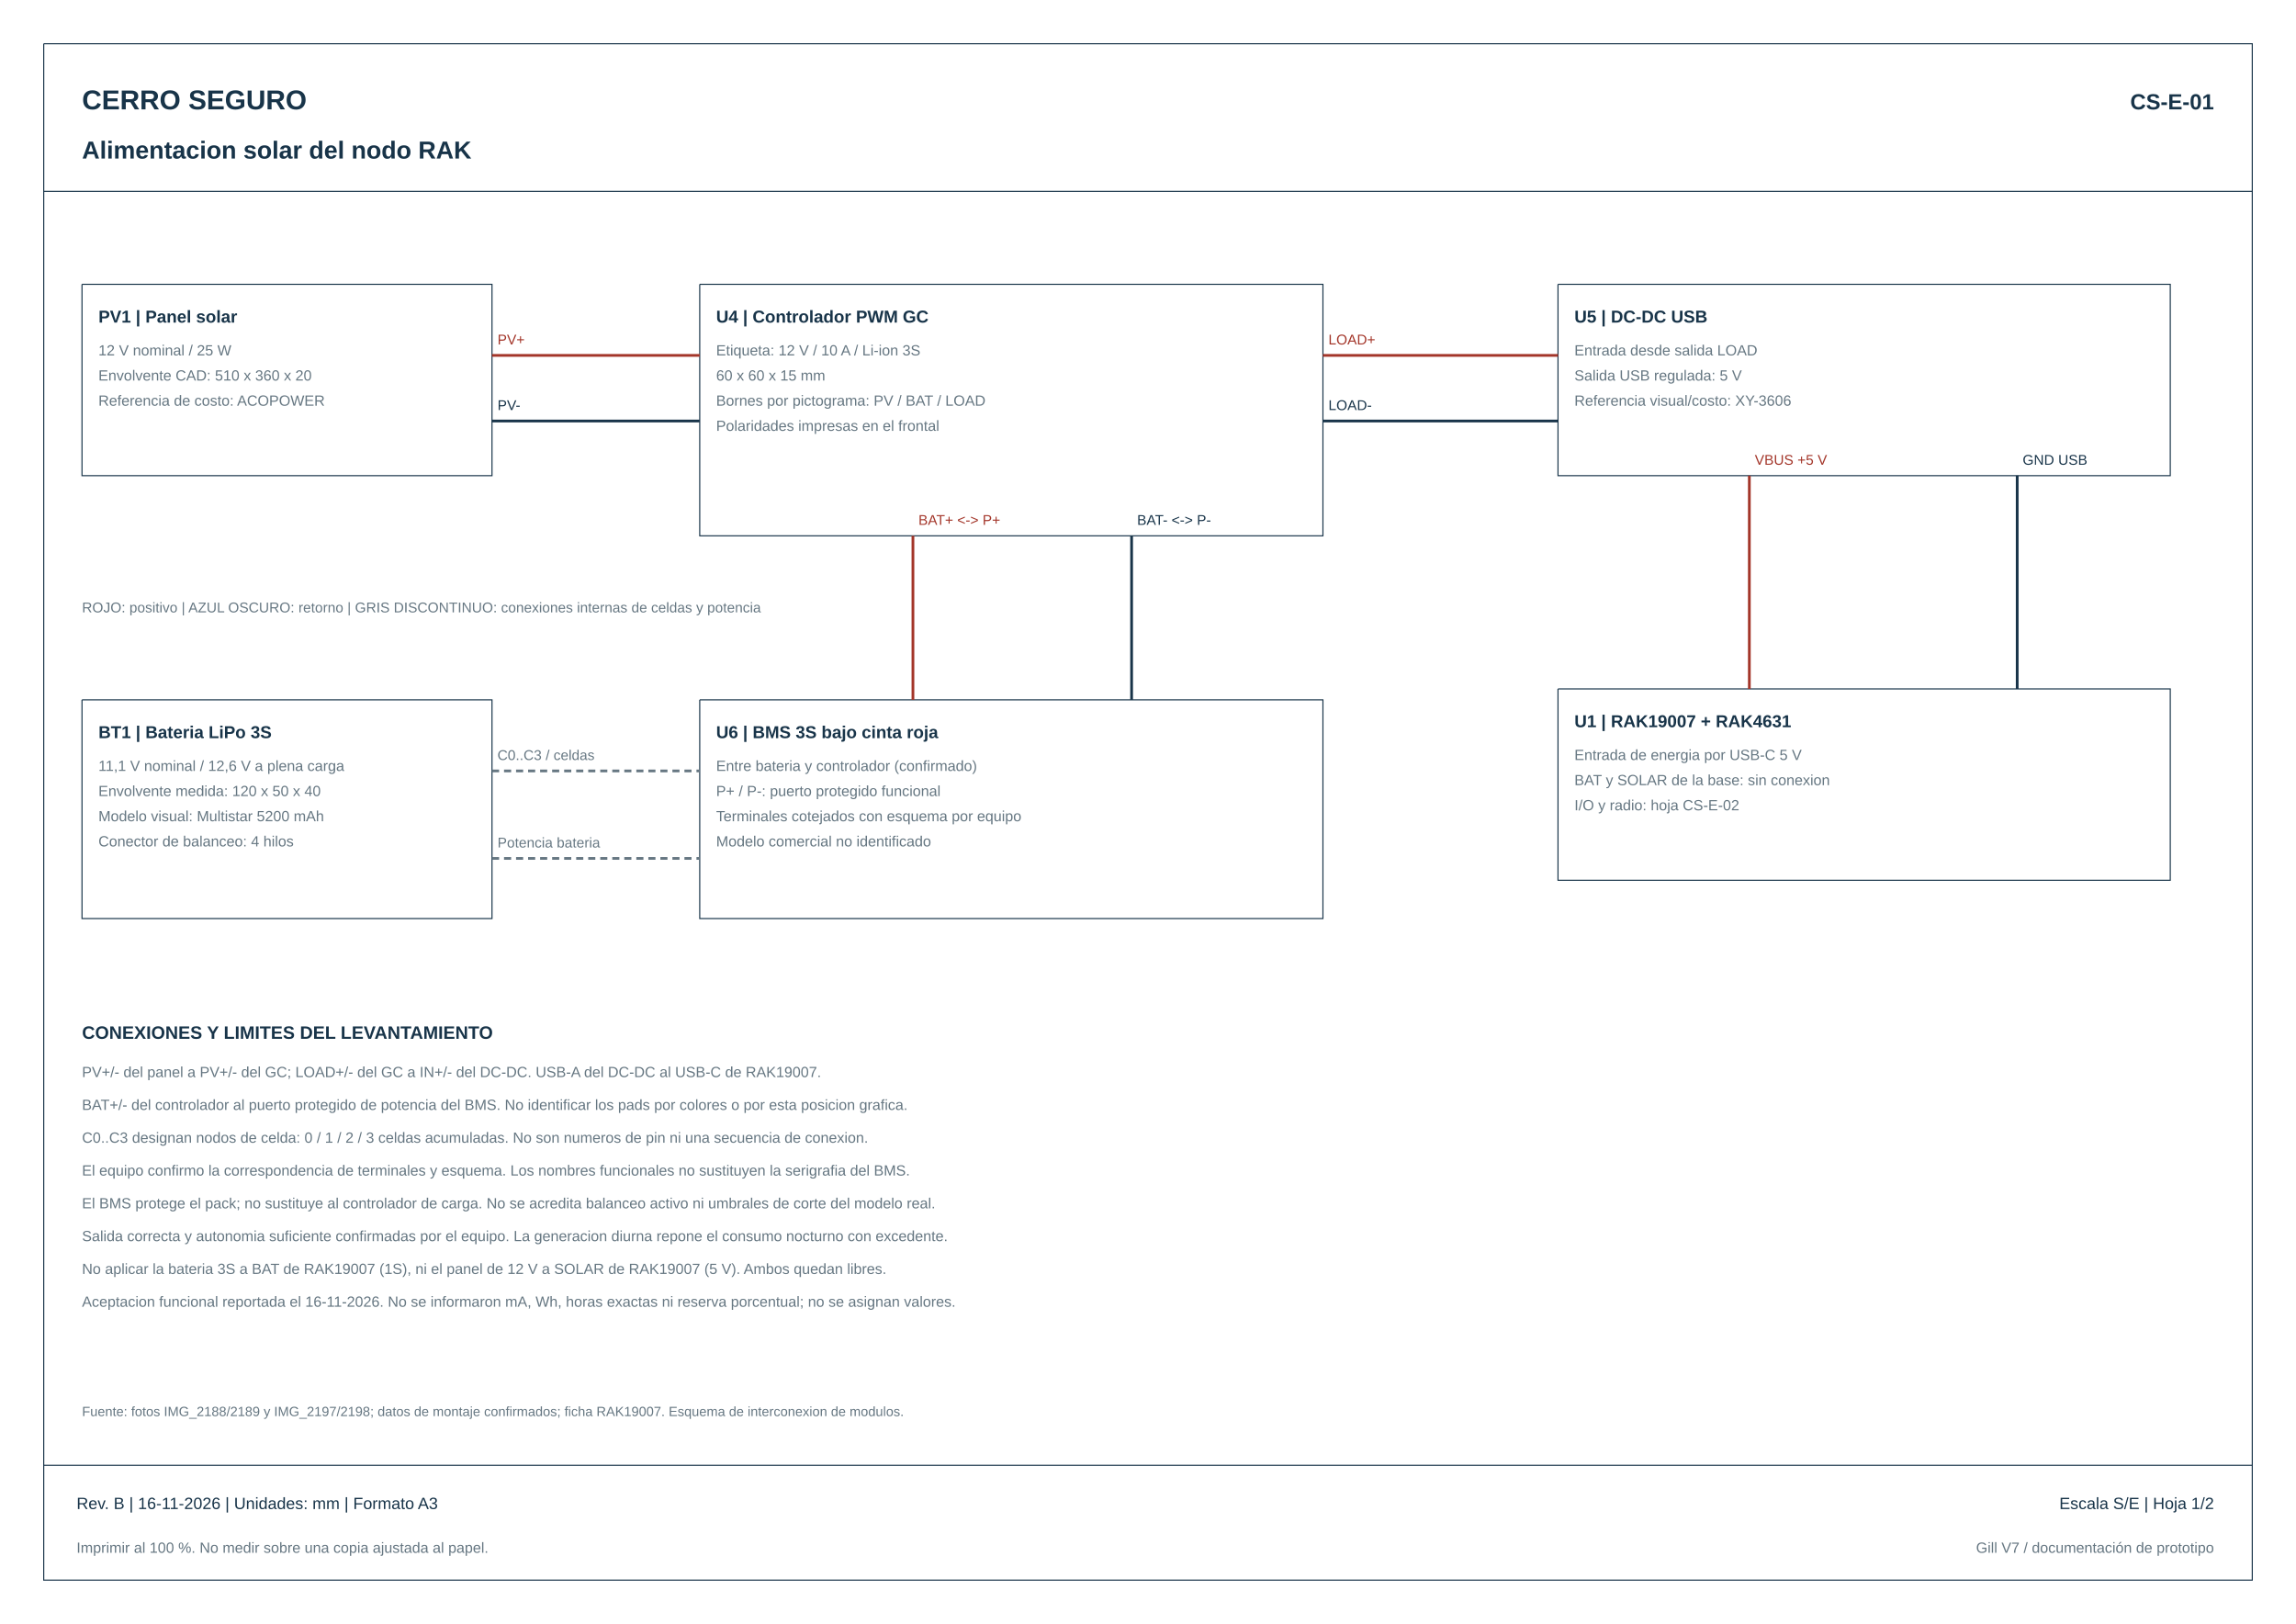
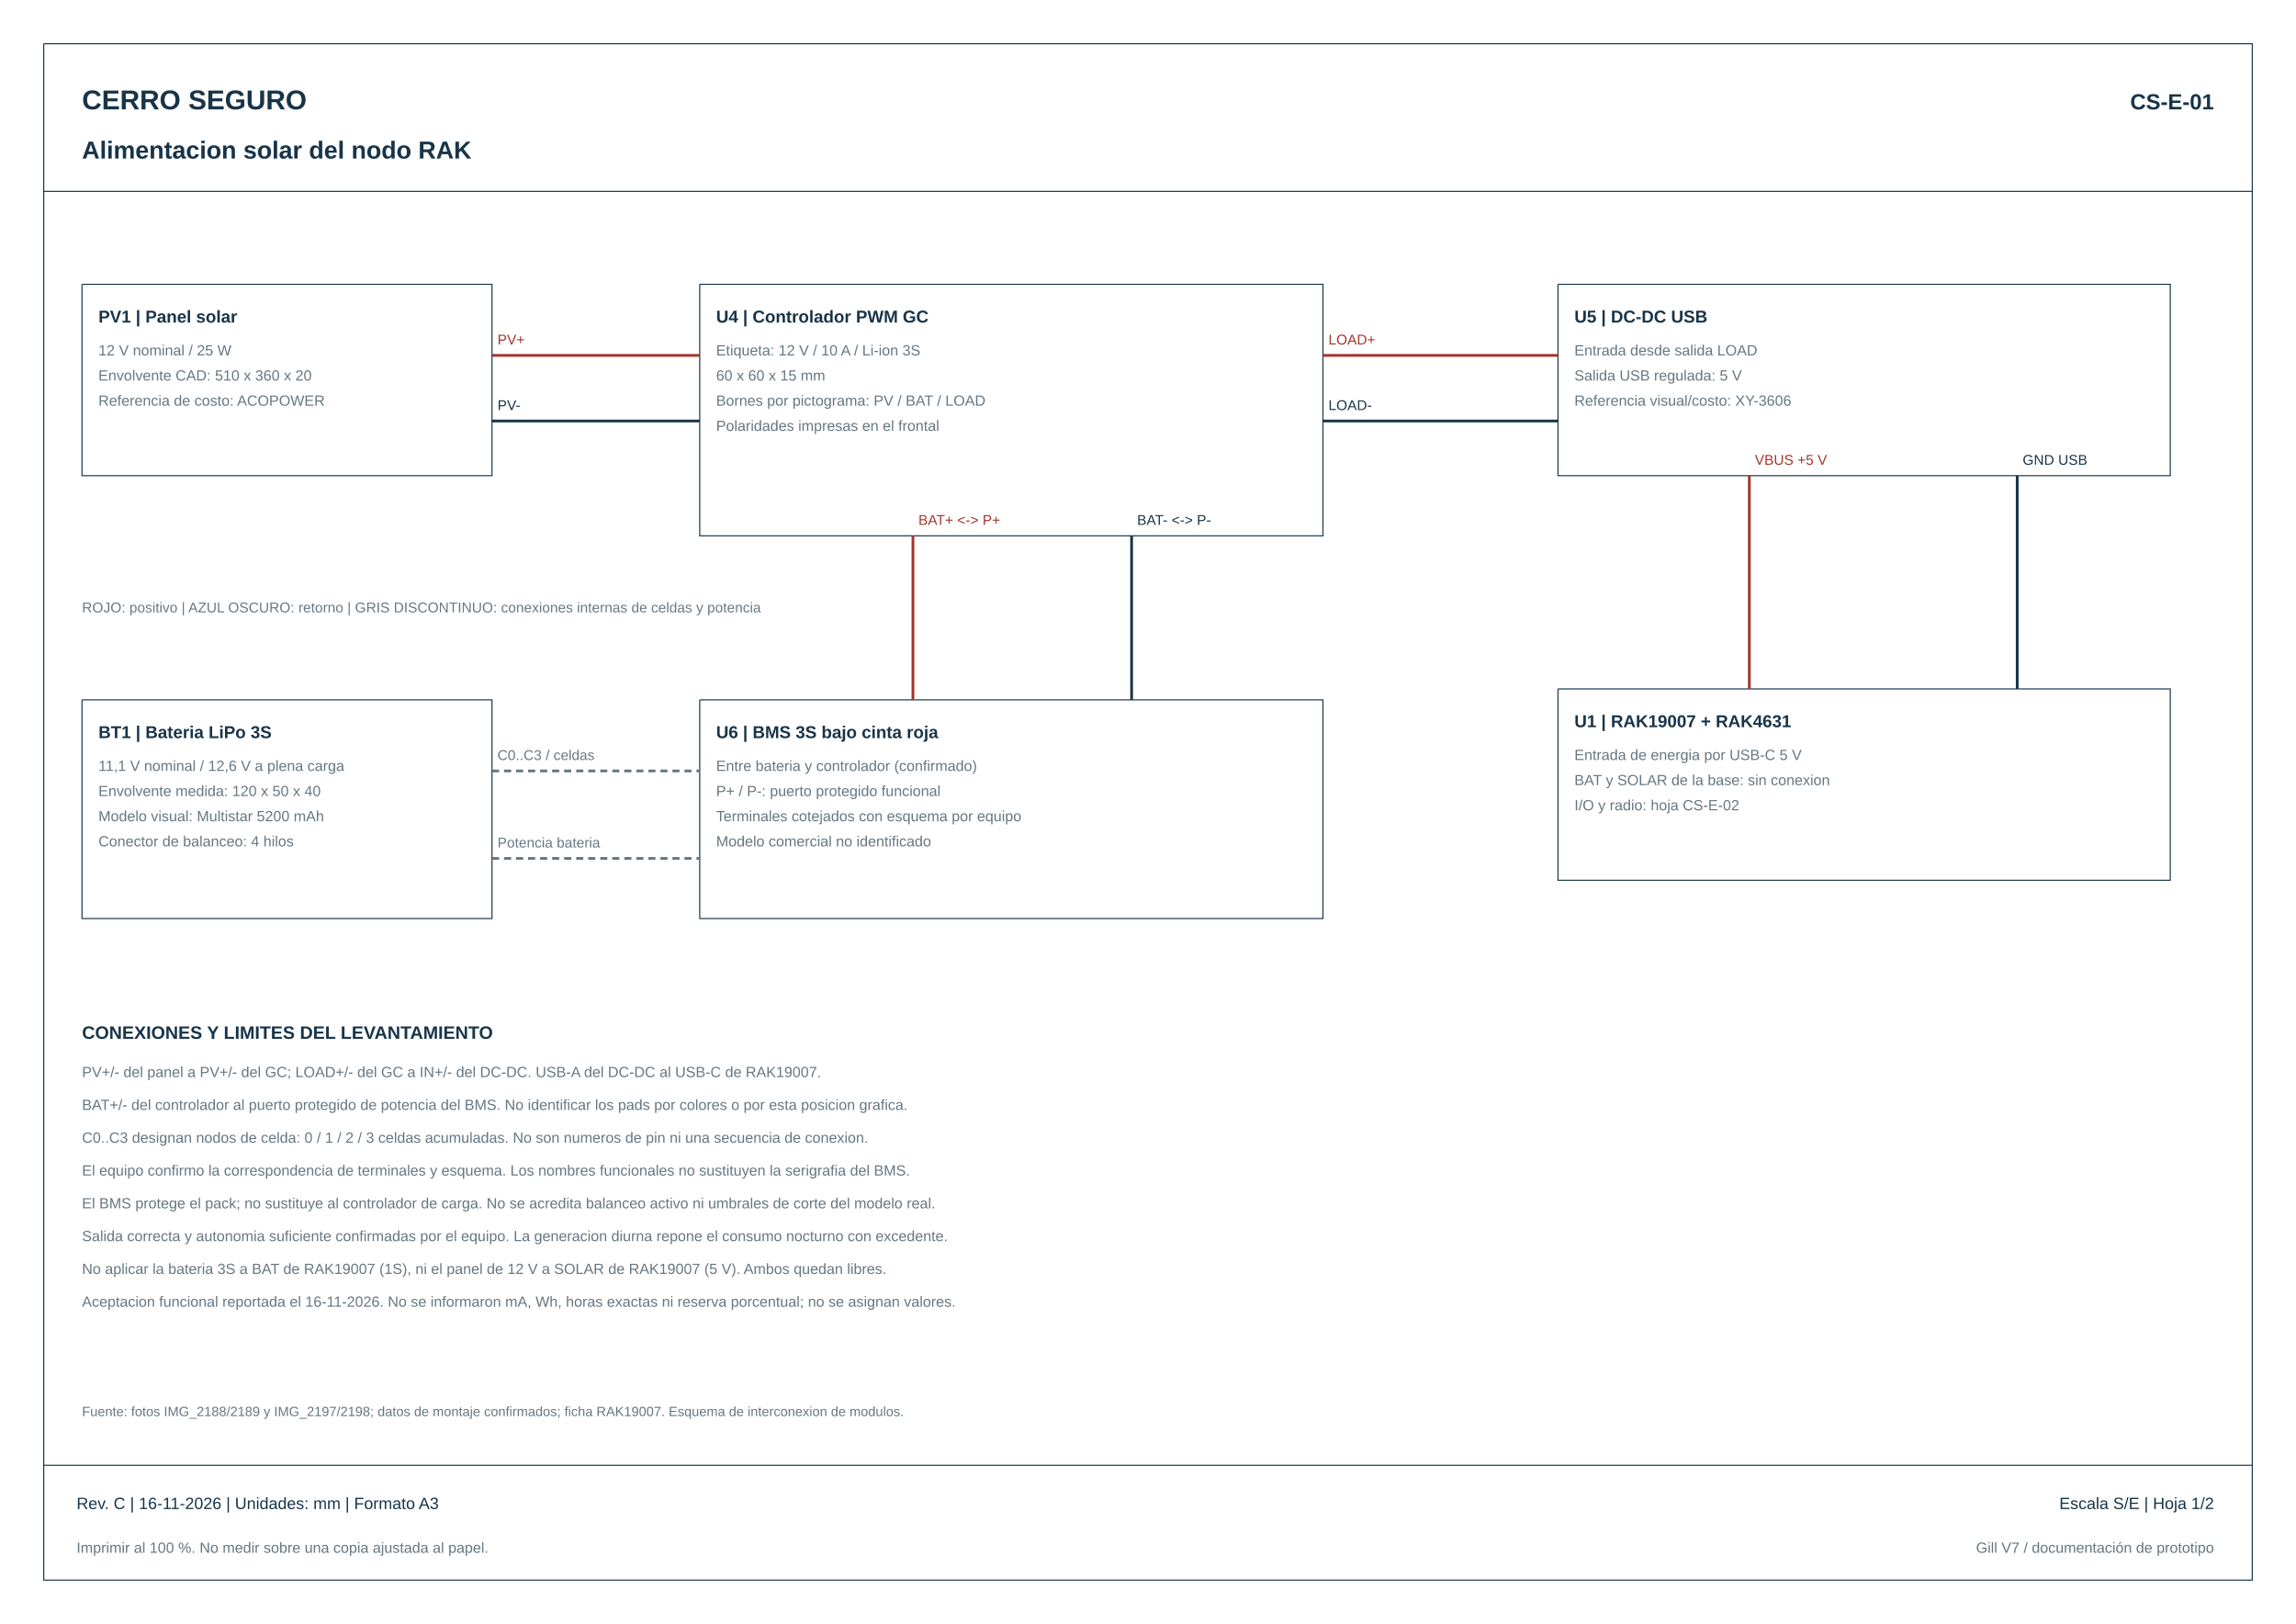
<svg xmlns="http://www.w3.org/2000/svg" width="420mm" height="297mm" viewBox="0 0 420 297">
  <polyline points="8,8 412,8 412,289 8,289 8,8" fill="none" stroke="#183449" stroke-width="0.2" />
  <text x="15" y="20" font-family="Arial, sans-serif" font-size="5" font-weight="700" text-anchor="start" fill="#183449">CERRO SEGURO</text>
  <text x="15" y="29" font-family="Arial, sans-serif" font-size="4.5" font-weight="700" text-anchor="start" fill="#183449">Alimentacion solar del nodo RAK</text>
  <text x="405" y="20" font-family="Arial, sans-serif" font-size="4" font-weight="700" text-anchor="end" fill="#183449">CS-E-01</text>
  <polyline points="8,35 412,35" fill="none" stroke="#183449" stroke-width="0.2" />
  <polyline points="8,268 412,268" fill="none" stroke="#183449" stroke-width="0.2" />
-   <text x="14" y="276" font-family="Arial, sans-serif" font-size="3" font-weight="400" text-anchor="start" fill="#183449">Rev. B | 16-11-2026 | Unidades: mm | Formato A3</text>
+   <text x="14" y="276" font-family="Arial, sans-serif" font-size="3" font-weight="400" text-anchor="start" fill="#183449">Rev. C | 16-11-2026 | Unidades: mm | Formato A3</text>
  <text x="14" y="284" font-family="Arial, sans-serif" font-size="2.7" font-weight="400" text-anchor="start" fill="#667782">Imprimir al 100 %. No medir sobre una copia ajustada al papel.</text>
  <text x="405" y="276" font-family="Arial, sans-serif" font-size="3" font-weight="400" text-anchor="end" fill="#183449">Escala S/E | Hoja 1/2</text>
  <text x="405" y="284" font-family="Arial, sans-serif" font-size="2.7" font-weight="400" text-anchor="end" fill="#667782">Gill V7 / documentación de prototipo</text>
  <polyline points="15,52 90,52 90,87 15,87 15,52" fill="none" stroke="#183449" stroke-width="0.2" />
  <text x="18" y="59" font-family="Arial, sans-serif" font-size="3.15" font-weight="700" text-anchor="start" fill="#183449">PV1 | Panel solar</text>
  <text x="18" y="65.0" font-family="Arial, sans-serif" font-size="2.7" font-weight="400" text-anchor="start" fill="#667782">12 V nominal / 25 W</text>
  <text x="18" y="69.6" font-family="Arial, sans-serif" font-size="2.7" font-weight="400" text-anchor="start" fill="#667782">Envolvente CAD: 510 x 360 x 20</text>
  <text x="18" y="74.2" font-family="Arial, sans-serif" font-size="2.7" font-weight="400" text-anchor="start" fill="#667782">Referencia de costo: ACOPOWER</text>
  <polyline points="128,52 242,52 242,98 128,98 128,52" fill="none" stroke="#183449" stroke-width="0.2" />
  <text x="131" y="59" font-family="Arial, sans-serif" font-size="3.15" font-weight="700" text-anchor="start" fill="#183449">U4 | Controlador PWM GC</text>
  <text x="131" y="65.0" font-family="Arial, sans-serif" font-size="2.7" font-weight="400" text-anchor="start" fill="#667782">Etiqueta: 12 V / 10 A / Li-ion 3S</text>
  <text x="131" y="69.6" font-family="Arial, sans-serif" font-size="2.7" font-weight="400" text-anchor="start" fill="#667782">60 x 60 x 15 mm</text>
  <text x="131" y="74.2" font-family="Arial, sans-serif" font-size="2.7" font-weight="400" text-anchor="start" fill="#667782">Bornes por pictograma: PV / BAT / LOAD</text>
  <text x="131" y="78.8" font-family="Arial, sans-serif" font-size="2.7" font-weight="400" text-anchor="start" fill="#667782">Polaridades impresas en el frontal</text>
  <polyline points="285,52 397,52 397,87 285,87 285,52" fill="none" stroke="#183449" stroke-width="0.2" />
  <text x="288" y="59" font-family="Arial, sans-serif" font-size="3.15" font-weight="700" text-anchor="start" fill="#183449">U5 | DC-DC USB</text>
  <text x="288" y="65.0" font-family="Arial, sans-serif" font-size="2.7" font-weight="400" text-anchor="start" fill="#667782">Entrada desde salida LOAD</text>
  <text x="288" y="69.6" font-family="Arial, sans-serif" font-size="2.7" font-weight="400" text-anchor="start" fill="#667782">Salida USB regulada: 5 V</text>
  <text x="288" y="74.2" font-family="Arial, sans-serif" font-size="2.7" font-weight="400" text-anchor="start" fill="#667782">Referencia visual/costo: XY-3606</text>
  <polyline points="285,126 397,126 397,161 285,161 285,126" fill="none" stroke="#183449" stroke-width="0.2" />
  <text x="288" y="133" font-family="Arial, sans-serif" font-size="3.15" font-weight="700" text-anchor="start" fill="#183449">U1 | RAK19007 + RAK4631</text>
  <text x="288" y="139.0" font-family="Arial, sans-serif" font-size="2.7" font-weight="400" text-anchor="start" fill="#667782">Entrada de energia por USB-C 5 V</text>
  <text x="288" y="143.6" font-family="Arial, sans-serif" font-size="2.7" font-weight="400" text-anchor="start" fill="#667782">BAT y SOLAR de la base: sin conexion</text>
  <text x="288" y="148.2" font-family="Arial, sans-serif" font-size="2.7" font-weight="400" text-anchor="start" fill="#667782">I/O y radio: hoja CS-E-02</text>
  <polyline points="128,128 242,128 242,168 128,168 128,128" fill="none" stroke="#183449" stroke-width="0.2" />
  <text x="131" y="135" font-family="Arial, sans-serif" font-size="3.15" font-weight="700" text-anchor="start" fill="#183449">U6 | BMS 3S bajo cinta roja</text>
  <text x="131" y="141.0" font-family="Arial, sans-serif" font-size="2.7" font-weight="400" text-anchor="start" fill="#667782">Entre bateria y controlador (confirmado)</text>
  <text x="131" y="145.6" font-family="Arial, sans-serif" font-size="2.7" font-weight="400" text-anchor="start" fill="#667782">P+ / P-: puerto protegido funcional</text>
  <text x="131" y="150.2" font-family="Arial, sans-serif" font-size="2.7" font-weight="400" text-anchor="start" fill="#667782">Terminales cotejados con esquema por equipo</text>
  <text x="131" y="154.8" font-family="Arial, sans-serif" font-size="2.7" font-weight="400" text-anchor="start" fill="#667782">Modelo comercial no identificado</text>
  <polyline points="15,128 90,128 90,168 15,168 15,128" fill="none" stroke="#183449" stroke-width="0.2" />
  <text x="18" y="135" font-family="Arial, sans-serif" font-size="3.15" font-weight="700" text-anchor="start" fill="#183449">BT1 | Bateria LiPo 3S</text>
  <text x="18" y="141.0" font-family="Arial, sans-serif" font-size="2.7" font-weight="400" text-anchor="start" fill="#667782">11,1 V nominal / 12,6 V a plena carga</text>
  <text x="18" y="145.6" font-family="Arial, sans-serif" font-size="2.7" font-weight="400" text-anchor="start" fill="#667782">Envolvente medida: 120 x 50 x 40</text>
  <text x="18" y="150.2" font-family="Arial, sans-serif" font-size="2.7" font-weight="400" text-anchor="start" fill="#667782">Modelo visual: Multistar 5200 mAh</text>
  <text x="18" y="154.8" font-family="Arial, sans-serif" font-size="2.7" font-weight="400" text-anchor="start" fill="#667782">Conector de balanceo: 4 hilos</text>
  <polyline points="90,65 128,65" fill="none" stroke="#a33529" stroke-width="0.5" />
  <text x="91" y="63" font-family="Arial, sans-serif" font-size="2.6" font-weight="400" text-anchor="start" fill="#a33529">PV+</text>
  <polyline points="90,77 128,77" fill="none" stroke="#183449" stroke-width="0.5" />
  <text x="91" y="75" font-family="Arial, sans-serif" font-size="2.6" font-weight="400" text-anchor="start" fill="#183449">PV-</text>
  <polyline points="242,65 285,65" fill="none" stroke="#a33529" stroke-width="0.5" />
  <text x="243" y="63" font-family="Arial, sans-serif" font-size="2.6" font-weight="400" text-anchor="start" fill="#a33529">LOAD+</text>
  <polyline points="242,77 285,77" fill="none" stroke="#183449" stroke-width="0.5" />
  <text x="243" y="75" font-family="Arial, sans-serif" font-size="2.6" font-weight="400" text-anchor="start" fill="#183449">LOAD-</text>
  <polyline points="167,98 167,128" fill="none" stroke="#a33529" stroke-width="0.5" />
  <text x="168" y="96" font-family="Arial, sans-serif" font-size="2.6" font-weight="400" text-anchor="start" fill="#a33529">BAT+ &lt;-&gt; P+</text>
  <polyline points="207,98 207,128" fill="none" stroke="#183449" stroke-width="0.5" />
  <text x="208" y="96" font-family="Arial, sans-serif" font-size="2.6" font-weight="400" text-anchor="start" fill="#183449">BAT- &lt;-&gt; P-</text>
  <polyline points="90,141 128,141" fill="none" stroke="#667782" stroke-width="0.5" stroke-dasharray="1.3 .9" />
  <text x="91" y="139" font-family="Arial, sans-serif" font-size="2.6" font-weight="400" text-anchor="start" fill="#667782">C0..C3 / celdas</text>
  <polyline points="90,157 128,157" fill="none" stroke="#667782" stroke-width="0.5" stroke-dasharray="1.3 .9" />
  <text x="91" y="155" font-family="Arial, sans-serif" font-size="2.6" font-weight="400" text-anchor="start" fill="#667782">Potencia bateria</text>
  <polyline points="320,87 320,126" fill="none" stroke="#a33529" stroke-width="0.5" />
  <text x="321" y="85" font-family="Arial, sans-serif" font-size="2.6" font-weight="400" text-anchor="start" fill="#a33529">VBUS +5 V</text>
  <polyline points="369,87 369,126" fill="none" stroke="#183449" stroke-width="0.5" />
  <text x="370" y="85" font-family="Arial, sans-serif" font-size="2.6" font-weight="400" text-anchor="start" fill="#183449">GND USB</text>
  <text x="15" y="112" font-family="Arial, sans-serif" font-size="2.6" font-weight="400" text-anchor="start" fill="#667782">ROJO: positivo | AZUL OSCURO: retorno | GRIS DISCONTINUO: conexiones internas de celdas y potencia</text>
  <text x="15" y="190" font-family="Arial, sans-serif" font-size="3.3" font-weight="700" text-anchor="start" fill="#183449">CONEXIONES Y LIMITES DEL LEVANTAMIENTO</text>
  <text x="15" y="197" font-family="Arial, sans-serif" font-size="2.7" font-weight="400" text-anchor="start" fill="#667782">PV+/- del panel a PV+/- del GC; LOAD+/- del GC a IN+/- del DC-DC. USB-A del DC-DC al USB-C de RAK19007.</text>
  <text x="15" y="203" font-family="Arial, sans-serif" font-size="2.7" font-weight="400" text-anchor="start" fill="#667782">BAT+/- del controlador al puerto protegido de potencia del BMS. No identificar los pads por colores o por esta posicion grafica.</text>
  <text x="15" y="209" font-family="Arial, sans-serif" font-size="2.7" font-weight="400" text-anchor="start" fill="#667782">C0..C3 designan nodos de celda: 0 / 1 / 2 / 3 celdas acumuladas. No son numeros de pin ni una secuencia de conexion.</text>
  <text x="15" y="215" font-family="Arial, sans-serif" font-size="2.7" font-weight="400" text-anchor="start" fill="#667782">El equipo confirmo la correspondencia de terminales y esquema. Los nombres funcionales no sustituyen la serigrafia del BMS.</text>
  <text x="15" y="221" font-family="Arial, sans-serif" font-size="2.7" font-weight="400" text-anchor="start" fill="#667782">El BMS protege el pack; no sustituye al controlador de carga. No se acredita balanceo activo ni umbrales de corte del modelo real.</text>
  <text x="15" y="227" font-family="Arial, sans-serif" font-size="2.7" font-weight="400" text-anchor="start" fill="#667782">Salida correcta y autonomia suficiente confirmadas por el equipo. La generacion diurna repone el consumo nocturno con excedente.</text>
  <text x="15" y="233" font-family="Arial, sans-serif" font-size="2.7" font-weight="400" text-anchor="start" fill="#667782">No aplicar la bateria 3S a BAT de RAK19007 (1S), ni el panel de 12 V a SOLAR de RAK19007 (5 V). Ambos quedan libres.</text>
  <text x="15" y="239" font-family="Arial, sans-serif" font-size="2.7" font-weight="400" text-anchor="start" fill="#667782">Aceptacion funcional reportada el 16-11-2026. No se informaron mA, Wh, horas exactas ni reserva porcentual; no se asignan valores.</text>
  <text x="15" y="259" font-family="Arial, sans-serif" font-size="2.45" font-weight="400" text-anchor="start" fill="#667782">Fuente: fotos IMG_2188/2189 y IMG_2197/2198; datos de montaje confirmados; ficha RAK19007. Esquema de interconexion de modulos.</text>
</svg>
